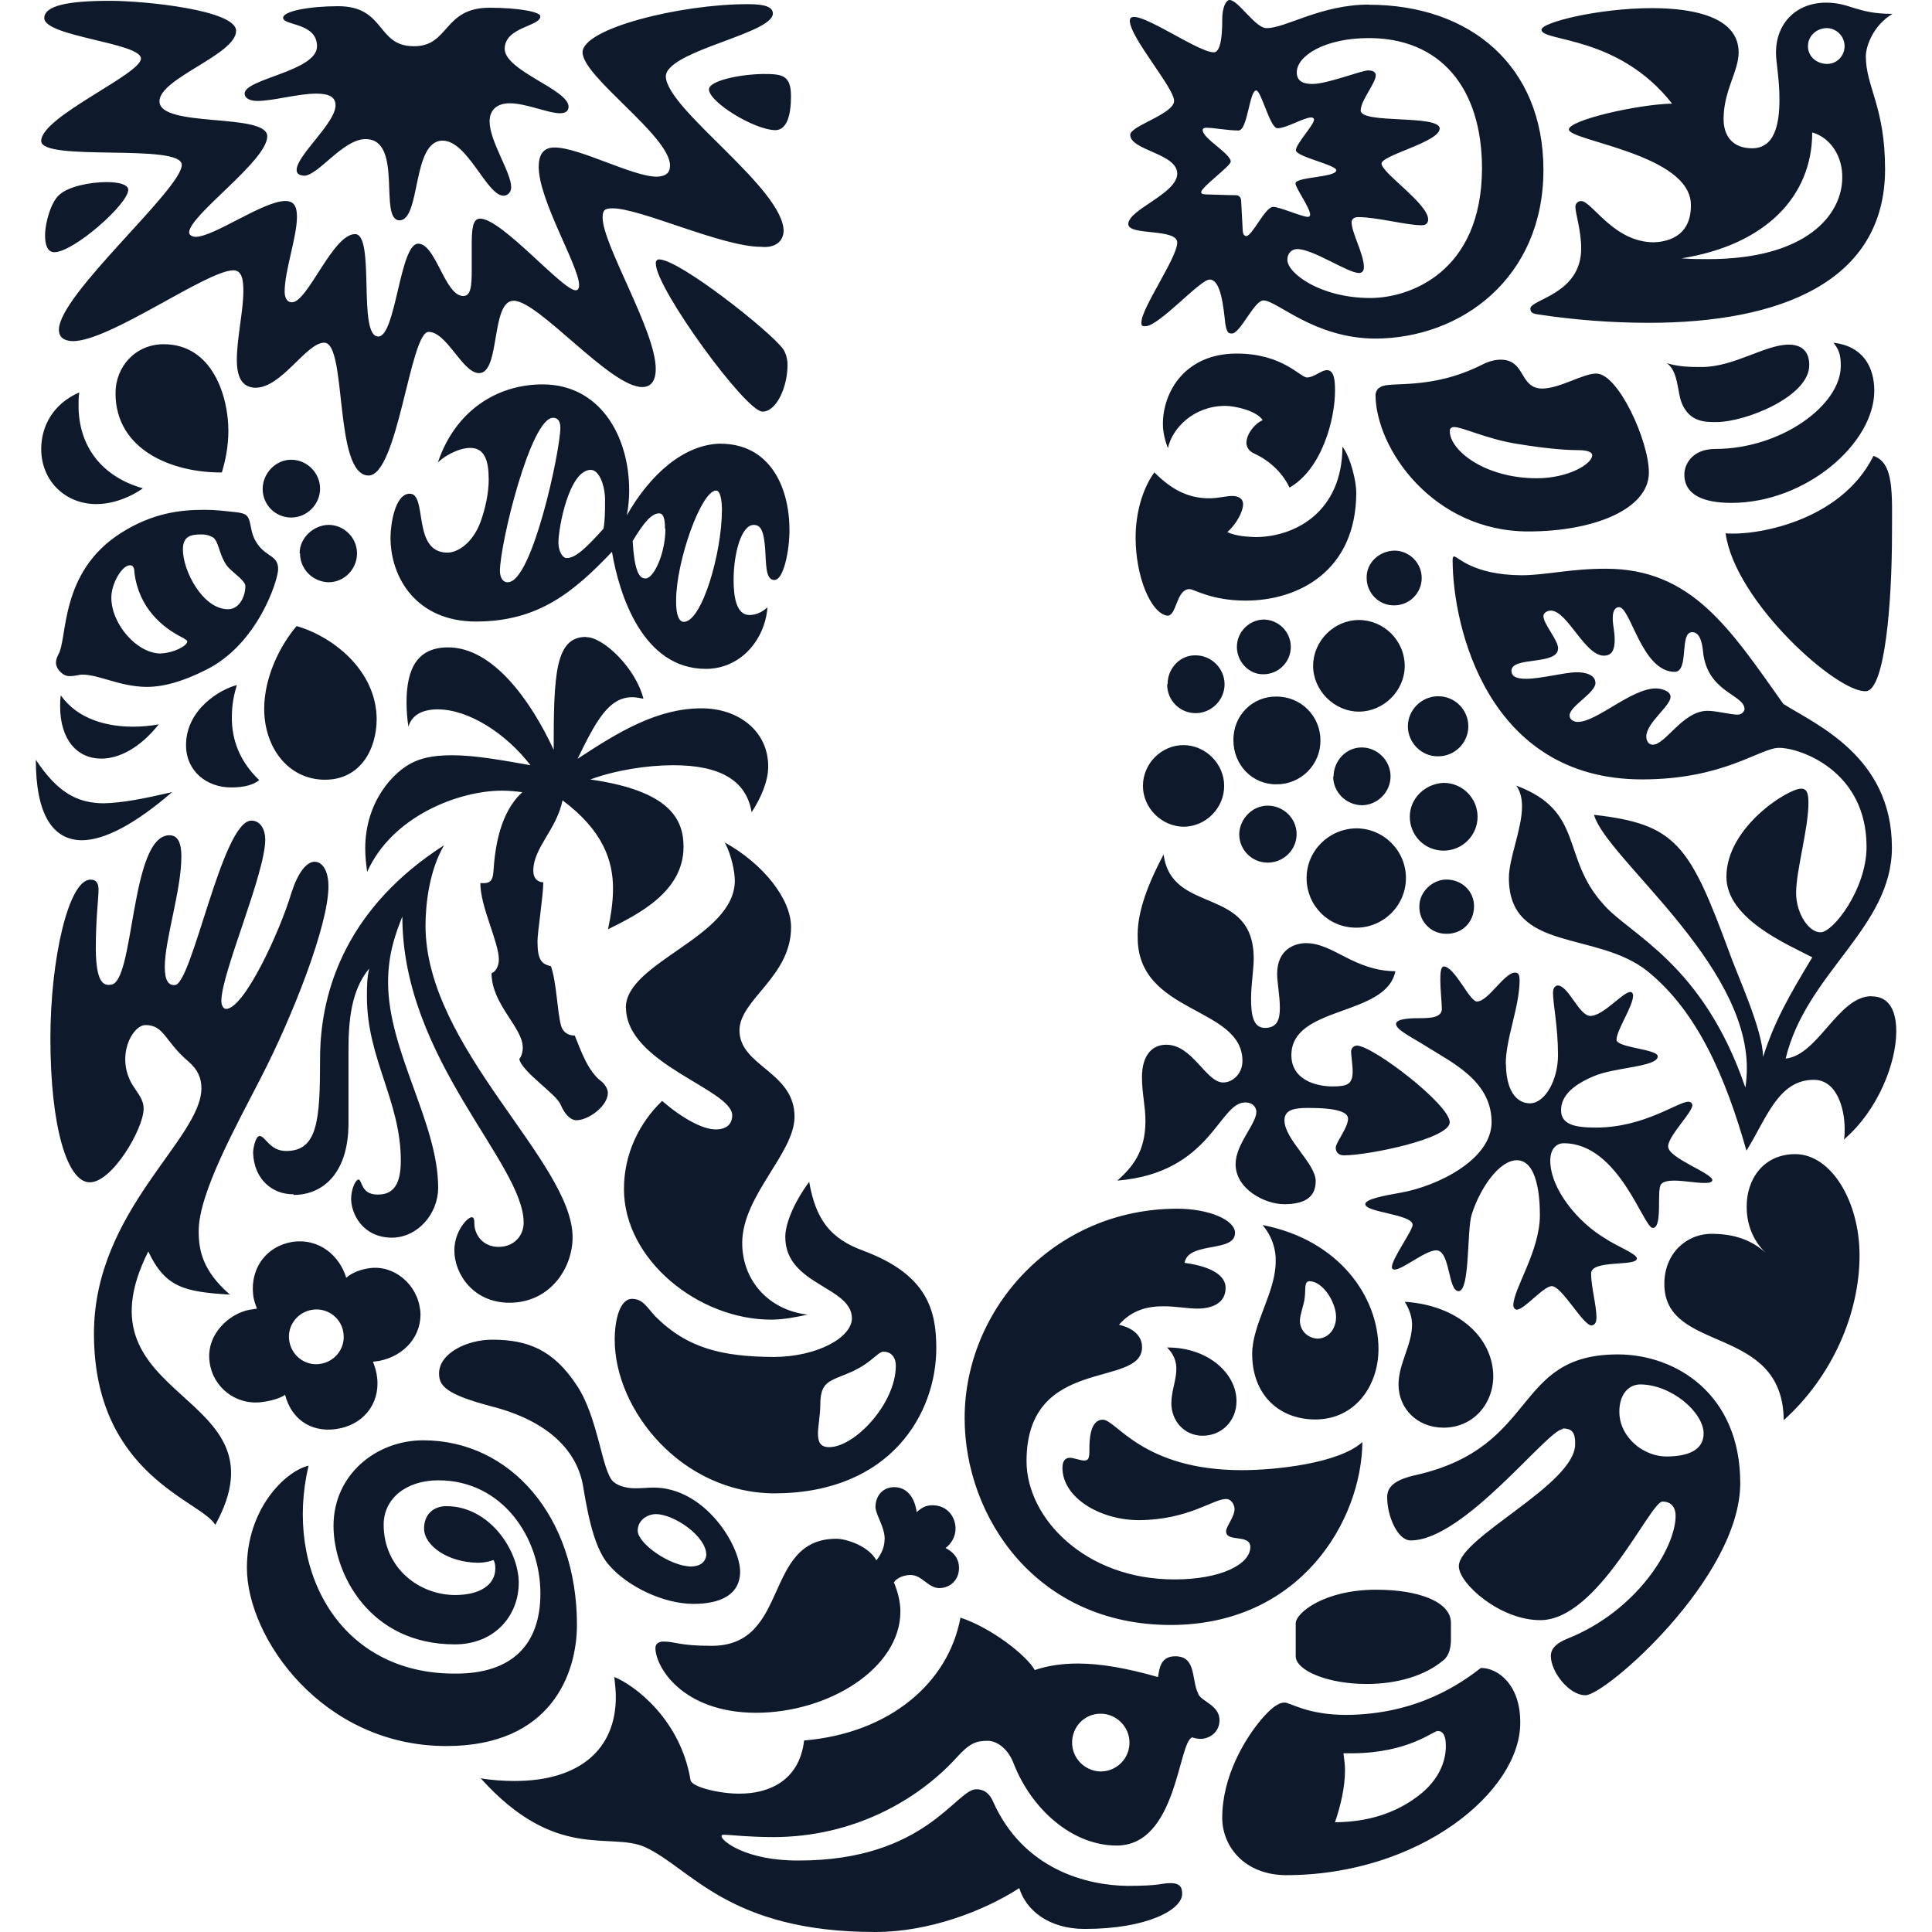
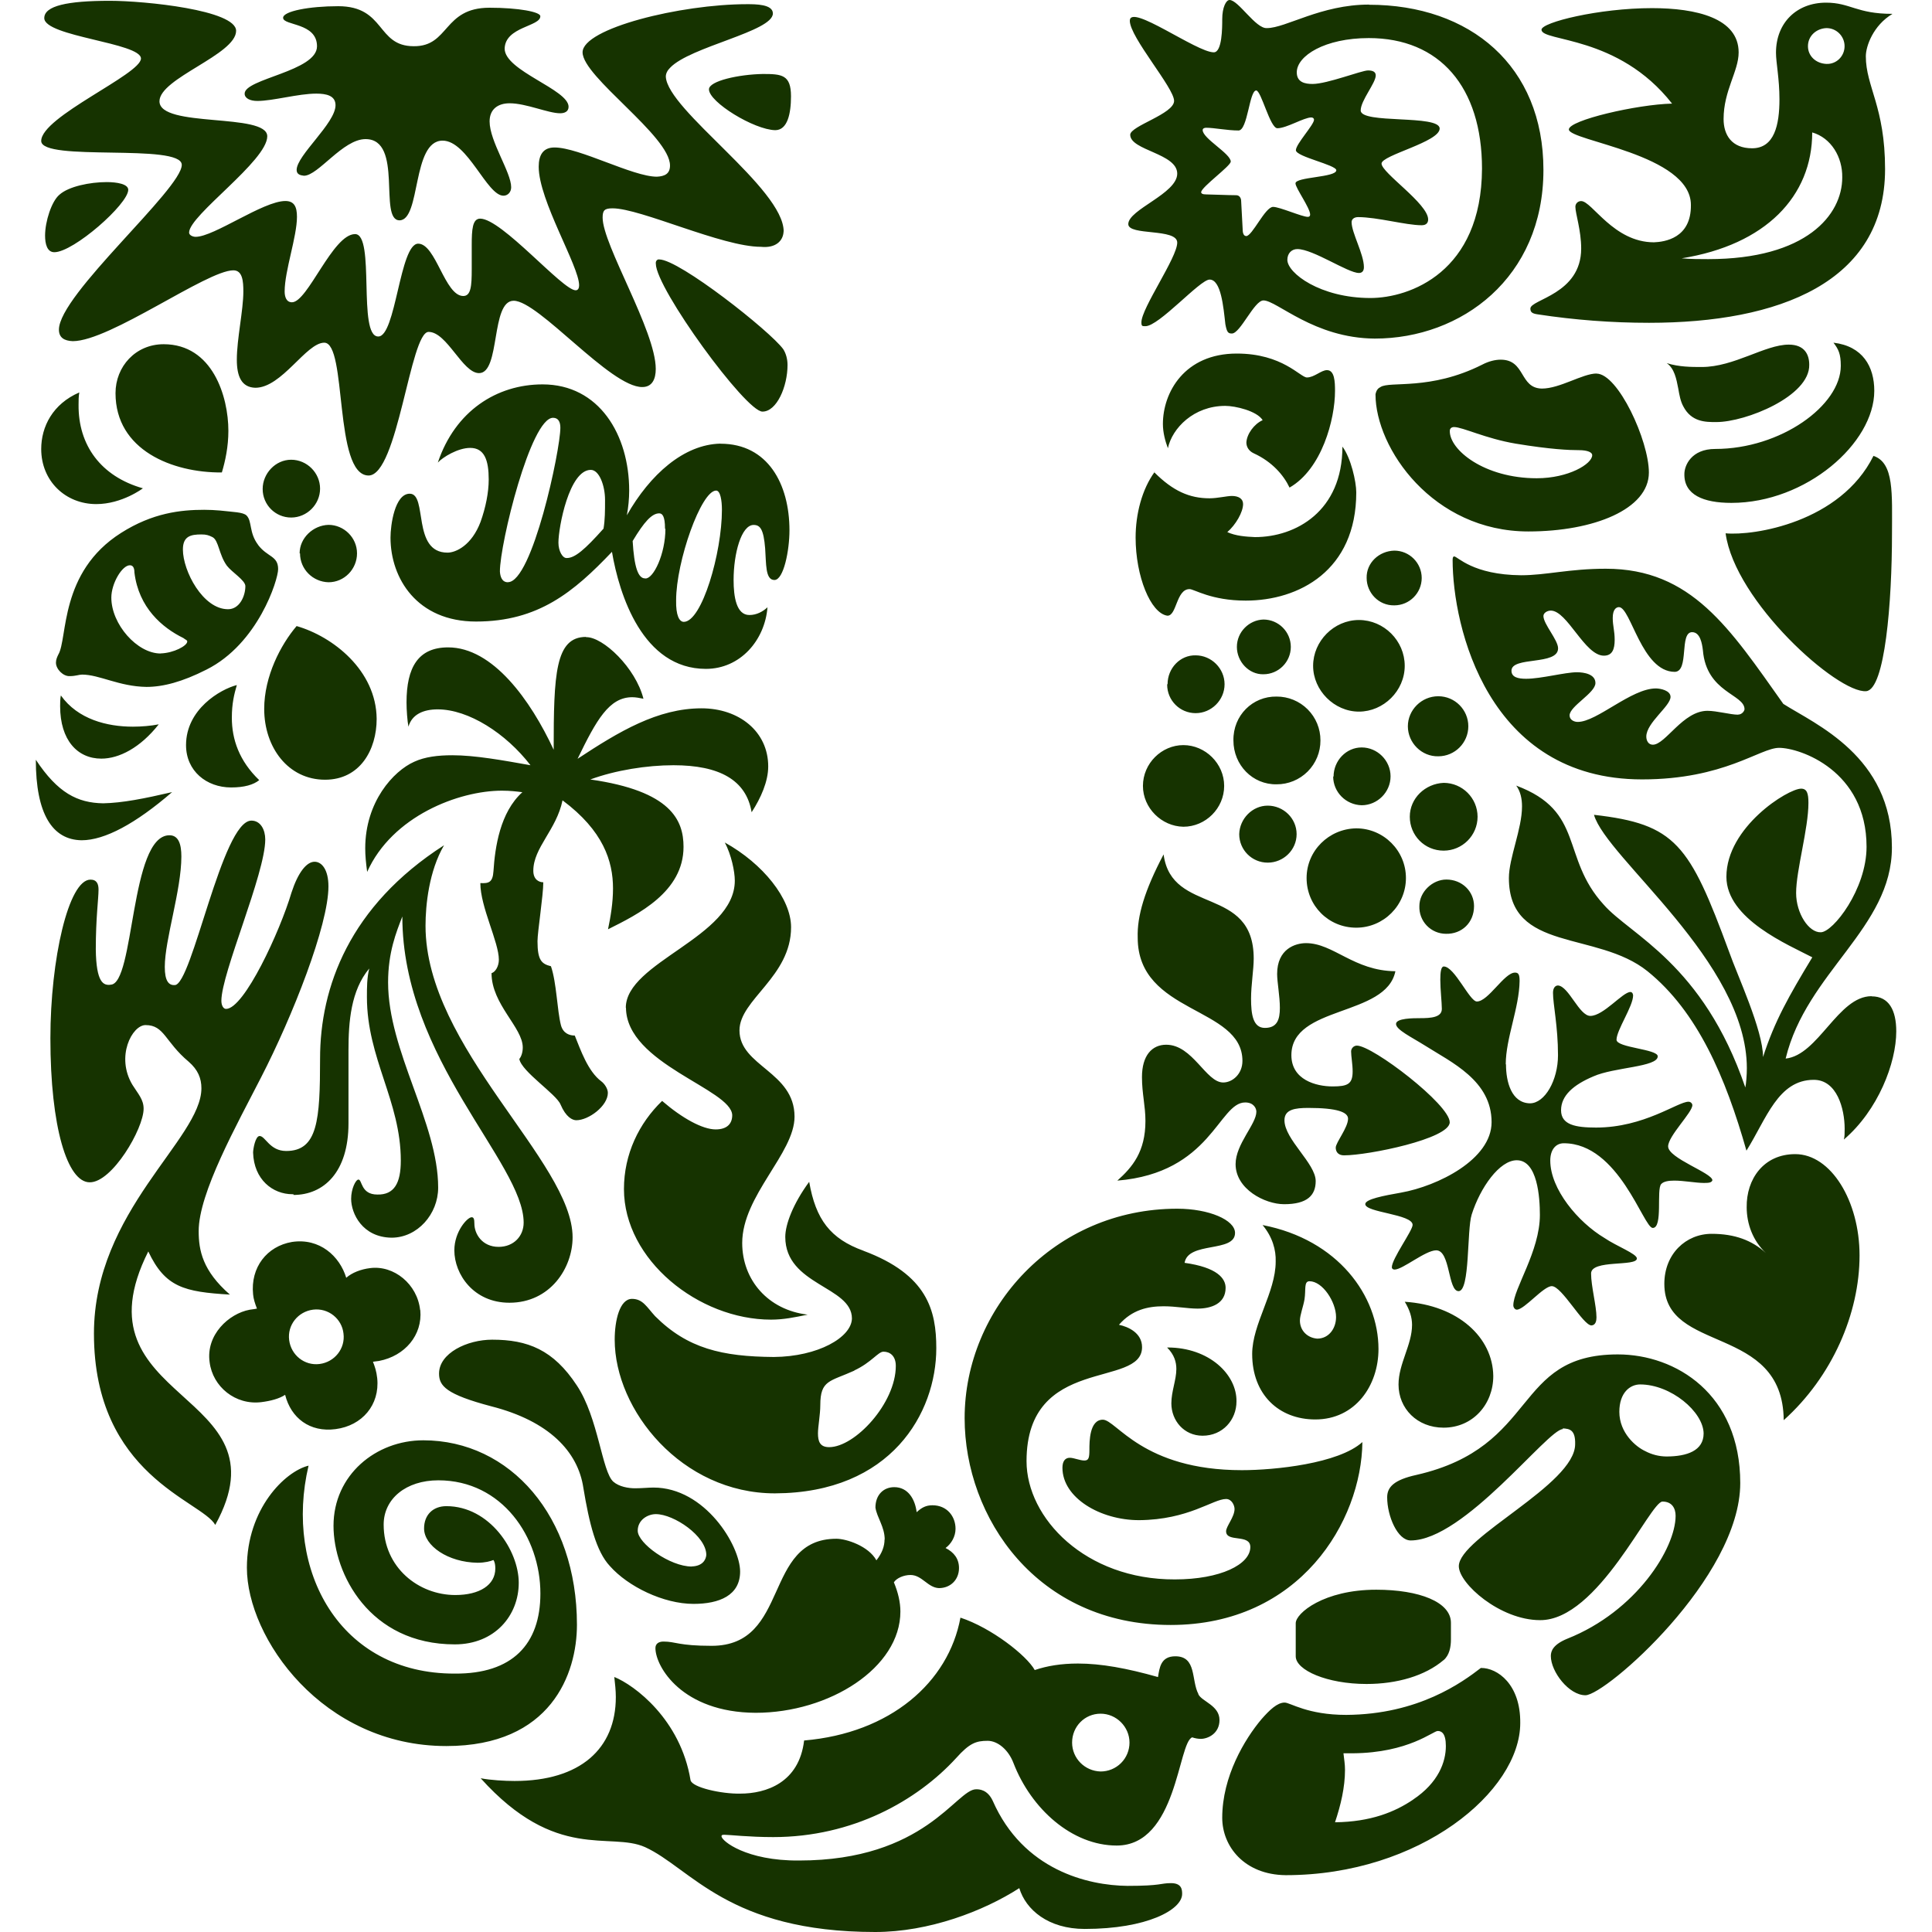
- <svg xmlns="http://www.w3.org/2000/svg" fill="#0E1A2C" role="img" viewBox="0 0 24 24">
+ <svg xmlns="http://www.w3.org/2000/svg" fill="#163300" role="img" viewBox="0 0 24 24">
  <path d="M21.436 6.625c.115.847 1.392 1.99 1.746 1.961.234-.019.321-1.105.321-1.961 0-.488.029-.875-.23-.962-.411.828-1.488.995-1.837.962zm.072-.378c.928 0 1.775-.741 1.775-1.392 0-.301-.143-.555-.507-.598.062.081.091.139.091.287 0 .493-.746 1.033-1.56 1.033-.297 0-.383.206-.383.311-.005.258.234.359.584.359zm-.196-1.004c-.124 0-.301 0-.402-.196-.034-.062-.048-.139-.062-.22-.024-.124-.048-.249-.143-.316.153.048.306.048.435.048.402 0 .785-.278 1.081-.278.196 0 .254.124.254.249.01.392-.789.713-1.153.713h-.01zM1.373 12.232c.301 0 .239-1.856.732-1.856.115 0 .148.115.148.263 0 .421-.206 1.033-.206 1.373 0 .172.048.23.124.225.215 0 .588-2.043.952-2.043.115 0 .172.115.172.234 0 .426-.545 1.66-.545 2.004 0 .057.024.101.058.101.225 0 .67-.962.813-1.445.081-.249.187-.383.287-.383.091 0 .172.101.172.306 0 .483-.445 1.612-.837 2.373-.301.588-.775 1.435-.775 1.909 0 .239.048.493.388.789-.569-.034-.804-.091-1.014-.536-.952 1.894 1.76 1.713.832 3.397-.167-.301-1.507-.612-1.507-2.377 0-1.526 1.335-2.416 1.335-3.047 0-.124-.043-.23-.158-.33-.297-.249-.301-.455-.536-.455-.167 0-.373.392-.163.742.072.115.139.182.139.297 0 .249-.392.918-.67.914-.277 0-.488-.684-.488-1.789 0-.981.225-1.971.498-1.971.081 0 .1.058.1.124 0 .115-.034.349-.034.742.005.416.096.45.182.44zm2.272 2.612c.373 0 .684-.278.684-.89v-.909c0-.349.029-.741.258-1.014-.029.115-.029.239-.029.354 0 .765.421 1.292.421 2.033 0 .278-.081.426-.292.421-.206 0-.187-.186-.234-.186-.034 0-.091.115-.091.239 0 .182.139.478.502.483.321 0 .579-.292.579-.622 0-.804-.622-1.693-.622-2.55 0-.373.101-.622.177-.818 0 1.77 1.507 3.062 1.507 3.803 0 .168-.124.301-.311.301-.206 0-.301-.163-.301-.287 0-.062-.01-.081-.034-.081-.053 0-.215.177-.215.411 0 .297.239.651.684.651.507 0 .785-.431.785-.813 0-.938-1.827-2.354-1.827-3.87 0-.258.043-.679.23-1-1.177.756-1.54 1.765-1.54 2.65 0 .765-.029 1.148-.421 1.148-.206 0-.258-.186-.33-.186-.053 0-.081.163-.081.206.01.335.244.517.488.517h.014v.009zM19.833 4.64c-.172 0-.455.187-.679.187-.282-.005-.201-.359-.512-.359-.067 0-.148.019-.23.062-.646.325-1.148.201-1.263.278-.029.014-.052.038-.062.091 0 .67.713 1.703 1.899 1.703.813 0 1.497-.277 1.497-.732 0-.397-.383-1.229-.651-1.229zm-.742 1.301c-.655 0-1.086-.354-1.081-.588 0-.029.019-.048.053-.048.105 0 .392.143.765.206.435.072.67.081.784.081.115 0 .167.029.167.062 0 .11-.296.287-.689.287zM3.832 18.207c-.292.072-.765.536-.765 1.268 0 .871.938 2.215 2.478 2.215 1.301 0 1.622-.899 1.622-1.507 0-1.344-.828-2.291-1.909-2.291-.588 0-1.115.43-1.115 1.062 0 .593.445 1.473 1.507 1.473.497 0 .794-.359.794-.765 0-.402-.363-.952-.899-.952-.163 0-.277.105-.277.277 0 .215.297.421.665.426.091 0 .163-.019.196-.034.019.024.024.067.024.105 0 .206-.196.33-.497.33-.455 0-.89-.34-.89-.875 0-.321.278-.55.679-.55.794 0 1.268.708 1.268 1.406 0 .631-.349 1-1.062.995-1.435.005-2.124-1.287-1.818-2.583zm11.055 2.837c-.091-.172-.019-.469-.287-.469-.182 0-.196.144-.215.258-.388-.11-.708-.168-.995-.168-.206 0-.383.029-.536.081-.101-.182-.541-.526-.923-.651-.148.804-.871 1.435-1.942 1.526-.062.526-.474.66-.794.66-.23.005-.598-.076-.617-.167-.124-.756-.698-1.182-.947-1.282.009.081.019.167.019.249 0 .641-.44 1.043-1.258 1.043-.124 0-.297-.01-.421-.034.938 1.043 1.607.66 2.043.856C8.582 23.206 9.046 24 10.873 24c.665 0 1.344-.258 1.789-.545.081.268.359.507.813.507.775 0 1.21-.239 1.21-.435 0-.053-.005-.134-.139-.134s-.115.034-.54.034c-.493-.005-1.296-.196-1.674-1.057-.067-.143-.172-.143-.206-.143-.249 0-.631.885-2.201.885-.655.005-.962-.244-.962-.301 0-.01 0-.019.034-.019.062 0 .306.029.608.029.99 0 1.789-.454 2.272-.981.167-.187.249-.215.392-.215.124 0 .258.11.321.277.22.569.727 1.024 1.282 1.024.751 0 .761-1.282.938-1.344a.344.344 0 00.105.019c.091 0 .234-.067.234-.234 0-.182-.22-.23-.263-.321zm-1.215.962c-.196-.005-.354-.163-.354-.359 0-.201.158-.359.354-.359.196 0 .359.163.359.359a.358.358 0 01-.359.359zm6.425-5.181c-1.311 0-.971 1.148-2.502 1.497-.282.062-.363.153-.363.278 0 .234.129.536.292.536.665 0 1.703-1.383 1.89-1.383v-.009c.078.005.158.012.153.196 0 .502-1.445 1.158-1.445 1.516 0 .215.512.67 1.009.67.722.005 1.368-1.473 1.521-1.473.12 0 .163.086.163.177 0 .402-.488 1.186-1.344 1.526-.177.072-.206.153-.206.215 0 .196.225.488.43.488.249 0 1.923-1.459 1.923-2.636 0-1.105-.799-1.598-1.521-1.598zm.603 1.268a.574.574 0 01-.263-.067c-.115-.053-.321-.225-.321-.488 0-.239.134-.34.258-.34.383 0 .785.34.789.608 0 .215-.206.287-.464.287zM3.727 6.874c0 .196.158.354.354.359.196 0 .354-.163.354-.359 0-.196-.163-.354-.354-.354-.191.005-.359.163-.359.354h.005zm-.464-.799c0 .196.158.354.354.354.196 0 .359-.163.359-.359 0-.196-.163-.359-.359-.359s-.354.172-.354.363zm-.321 2.435c-.206.053-.631.301-.631.746 0 .321.254.526.56.526.163 0 .278-.033.349-.091-.249-.239-.34-.507-.34-.775 0-.177.029-.292.062-.406zm-2.186.129c-.009.043-.009.091-.009.134 0 .421.215.651.512.651.22 0 .483-.134.713-.426-.096.019-.215.029-.321.029-.321 0-.684-.091-.895-.388zm-.311.799c0 .674.206.995.569 1.0.287 0 .67-.206 1.124-.598-.349.081-.617.134-.856.139C.962 9.974.718 9.85.445 9.438zm2.311-3.569c.043-.143.081-.321.081-.517 0-.426-.196-1.076-.804-1.076-.349 0-.598.277-.598.608 0 .708.708.99 1.32.985zm.45.899c-.115-.153-.072-.292-.143-.364-.043-.043-.167-.043-.33-.062a2.24 2.24 0 00-.196-.009c-.292 0-.641.038-1.033.287-.77.488-.66 1.311-.78 1.512-.014.029-.029.062-.029.1 0 .081.091.172.172.167.072 0 .115-.019.153-.019.215 0 .459.148.799.153.206 0 .445-.062.746-.215.641-.321.89-1.115.89-1.248 0-.168-.134-.148-.249-.301zM1.995 8.118c-.292 0-.612-.364-.612-.694 0-.177.134-.402.23-.402.034 0 .057.024.057.091.053.435.344.684.608.813.029.024.048.024.048.043 0 .053-.167.143-.33.148zm.837-.55c-.311 0-.56-.474-.56-.742 0-.167.1-.187.23-.187.062 0 .091.01.139.034.077.043.077.215.177.354.062.081.23.182.23.254 0 .124-.072.287-.215.287zm.852.21c-.196.23-.402.622-.402 1.028 0 .478.297.88.756.88.435 0 .641-.373.641-.756-.005-.603-.545-1.024-.995-1.153zM1.775 6.066s-.258.196-.579.196c-.383 0-.684-.287-.684-.684 0-.278.143-.56.473-.703-.009.053-.009.096-.009.153-.005.502.277.89.799 1.038zM17.489 9.022c0 .206.172.378.378.373.206 0 .373-.168.373-.373s-.167-.373-.373-.373c-.21 0-.378.172-.378.373zm.024 1.124c0 .23.182.421.421.421a.422.422 0 00.421-.421.422.422 0 00-.421-.421c-.23.01-.421.191-.421.421zm-1.282.761c0 .344.273.617.617.617.34 0 .617-.277.617-.617s-.277-.617-.617-.617c-.34.005-.617.278-.617.617zm.33-1.263c0 .196.158.354.354.359.196 0 .359-.163.359-.359s-.163-.359-.359-.359c-.191 0-.349.163-.349.364l-.005-.005zm-1.167.718c0 .196.158.354.354.354s.359-.158.359-.354-.163-.354-.359-.354c-.191 0-.349.163-.354.354zm.918-2.091c0 .306.263.569.569.569s.569-.258.569-.569-.258-.569-.569-.569c-.311 0-.569.263-.569.569zm.665-1.091c0 .182.148.344.344.34a.341.341 0 00.34-.34.341.341 0 00-.34-.34c-.191.005-.349.153-.344.34zm-1.612.856c0 .182.148.344.33.34a.341.341 0 00.34-.34.341.341 0 00-.34-.34c-.177.005-.33.153-.33.34zm-.043 1.162c0 .306.239.55.536.545a.542.542 0 00.545-.545.542.542 0 00-.545-.545c-.297-.005-.541.234-.536.545zm-1.124.565c0 .273.23.502.502.507.278 0 .507-.23.507-.507 0-.278-.234-.507-.507-.507-.268 0-.502.225-.502.507zm.301-1.258c0 .196.158.354.354.354s.359-.163.359-.359-.163-.359-.359-.359c-.191-.005-.349.158-.349.359h-.005v.005zm3.133 2.751c0-.177.163-.33.335-.33.196 0 .344.148.344.33 0 .206-.153.349-.349.344a.331.331 0 01-.33-.344zm.301 9.367c.072-.062.091-.163.091-.258v-.206c0-.258-.392-.411-.928-.411-.651 0-1.0.292-1.0.416v.411c0 .172.388.344.88.344.378 0 .727-.101.957-.297zm.464.096c-.23.177-.775.579-1.674.584-.483 0-.694-.153-.765-.153-.091 0-.186.091-.287.206-.21.249-.488.713-.488 1.225 0 .354.273.708.789.713 1.669 0 2.913-1.043 2.913-1.89.005-.48-.283-.686-.488-.684zm-.842 1.636c-.225.153-.526.277-.971.282.072-.215.124-.435.124-.651 0-.072-.01-.124-.019-.206h.115c.698-.005 1.004-.282 1.057-.277.043 0 .1.024.1.187 0 .196-.091.454-.407.665zm1.153-9.132c0 .215.067.478.297.483.186 0 .349-.287.349-.598 0-.359-.062-.631-.062-.775 0-.062.029-.091.062-.091.134.009.263.378.402.378.163 0 .402-.297.497-.297.029 0 .034.034.034.043 0 .134-.206.431-.206.55 0 .1.512.115.512.206 0 .134-.541.134-.799.249-.249.105-.402.239-.402.421s.182.215.435.215c.598 0 1.014-.321 1.148-.321.029 0 .048.024.048.043 0 .091-.301.383-.301.512 0 .148.55.33.55.421-.01.029-.043.033-.105.033-.1 0-.249-.029-.368-.029-.072 0-.134.01-.163.043-.062.067.024.545-.105.545-.115 0-.421-1.052-1.105-1.052-.101 0-.168.081-.168.215 0 .354.344.765.674.962.148.101.402.196.402.254 0 .105-.569.01-.569.187 0 .158.067.402.067.545 0 .043-.01.096-.062.1-.105 0-.368-.488-.493-.488-.105 0-.34.292-.435.292-.024 0-.043-.029-.043-.053 0-.206.33-.67.33-1.124 0-.215-.029-.679-.287-.679-.215 0-.454.34-.56.674-.062.196-.019.952-.163.952-.134 0-.101-.507-.278-.507-.134 0-.416.239-.517.239-.019 0-.034-.01-.034-.029 0-.105.258-.455.258-.526 0-.134-.588-.153-.588-.258 0-.062.23-.105.445-.143.454-.081 1.124-.411 1.124-.875 0-.517-.497-.742-.828-.952-.167-.105-.359-.196-.359-.268 0-.072.215-.072.301-.072.134 0 .268-.01.268-.115 0-.081-.019-.239-.019-.364 0-.091.009-.163.043-.163.134 0 .321.435.411.435.143 0 .34-.359.474-.359.043 0 .057.024.057.105-.005.335-.172.713-.172 1.033zm-4.253-2.607c.101.756 1.119.378 1.119 1.292 0 .134-.033.33-.033.497 0 .196.024.364.172.364.153 0 .186-.105.186-.249s-.034-.321-.034-.421c0-.311.225-.383.359-.383.34 0 .593.344 1.11.349-.115.569-1.292.421-1.292 1.043 0 .306.306.388.512.388.186 0 .249-.029.249-.186 0-.091-.019-.187-.019-.249 0-.034.029-.072.072-.072.196 0 1.153.732 1.153.952 0 .206-1.014.411-1.311.411-.091 0-.105-.062-.105-.096 0-.062.153-.249.153-.359 0-.081-.134-.134-.493-.134-.167 0-.297.019-.297.153 0 .239.388.536.388.756 0 .177-.105.287-.392.287-.239 0-.603-.187-.603-.498 0-.249.258-.497.258-.651 0-.043-.034-.115-.139-.115-.33 0-.421.875-1.588.971.187-.167.349-.359.349-.741 0-.187-.043-.34-.043-.545 0-.268.124-.402.301-.402.33 0 .493.469.708.469.115 0 .239-.105.239-.268 0-.679-1.301-.579-1.301-1.531-.009-.268.086-.588.321-1.033zm2.995 5.554c.062.101.091.196.091.287 0 .249-.168.483-.168.742 0 .297.23.536.56.536.364 0 .617-.292.617-.641-.005-.478-.435-.88-1.1-.923zm-2.952.569c.091.091.115.182.115.268 0 .134-.062.277-.062.426 0 .215.158.402.388.402.249 0 .421-.196.421-.426.005-.335-.34-.67-.856-.67h-.005zm.215-1.052c.411.057.512.196.512.311 0 .196-.177.258-.349.258-.124 0-.268-.029-.421-.029-.196 0-.392.043-.555.23.115.024.287.101.287.278 0 .517-1.435.091-1.435 1.416 0 .708.732 1.473 1.842 1.469.569 0 .938-.187.938-.402 0-.168-.301-.053-.301-.196 0-.062.105-.177.105-.277 0-.043-.034-.124-.105-.124-.163 0-.464.258-1.081.263-.483 0-.952-.278-.952-.651 0-.081.034-.124.091-.124.052 0 .124.034.182.034.053 0 .062-.034.062-.134s0-.373.167-.373.493.627 1.727.627c.407 0 1.201-.081 1.497-.349-.01.981-.775 2.272-2.382 2.272-1.665 0-2.559-1.339-2.559-2.569 0-1.363 1.115-2.602 2.641-2.602.392 0 .718.139.718.301 0 .249-.584.101-.627.373zm.971-.469c.124.148.168.311.163.454 0 .383-.292.775-.292 1.148 0 .502.33.813.784.813.497 0 .785-.421.785-.875 0-.66-.502-1.359-1.44-1.54zm.679 1.411c-.124-.01-.215-.101-.215-.225 0-.067.043-.177.057-.263.019-.12-.01-.225.062-.225.163 0 .33.258.33.445 0 .143-.091.268-.234.268zM8.95 5.511c-.455.009-.875.383-1.163.89a1.697 1.697 0 00.029-.306c0-.694-.373-1.32-1.076-1.32-.569 0-1.086.33-1.301.971.062-.067.249-.182.402-.182.177 0 .23.153.23.392 0 .163-.038.349-.101.526-.11.292-.306.383-.411.383-.445 0-.244-.732-.469-.732-.187 0-.239.392-.239.545 0 .507.33 1.043 1.062 1.043.775 0 1.215-.368 1.689-.866.091.536.383 1.454 1.167 1.454.426 0 .732-.354.765-.765-.057.053-.134.096-.225.096-.163 0-.196-.23-.196-.435 0-.33.096-.684.249-.684.081 0 .124.053.143.292.014.187 0 .392.115.392s.187-.368.187-.617c0-.574-.268-1.076-.856-1.076zM6.31 7.233c-.076 0-.096-.072-.1-.134 0-.349.383-1.909.66-1.909.067 0 .091.053.091.124 0 .278-.349 1.918-.651 1.918zm1.186-.665c-.23.258-.354.364-.454.364-.053.005-.105-.086-.105-.191 0-.191.134-.904.402-.904.105 0 .177.196.177.373 0 .134 0 .244-.019.359zm.521.617c-.091.005-.139-.143-.158-.464.143-.239.239-.344.33-.344.038 0 .072.034.072.187v.005h.005c0 .311-.148.622-.249.617zm.478.54c-.057 0-.1-.081-.096-.268 0-.483.311-1.363.497-1.363.053 0 .072.124.072.239 0 .536-.249 1.392-.474 1.392zm-1.215.187c-.383 0-.402.464-.402 1.402-.287-.617-.756-1.272-1.311-1.272-.373 0-.517.249-.517.684 0 .091.01.23.024.301.043-.153.186-.215.363-.215.383 0 .847.297 1.153.694-.349-.062-.689-.124-.971-.124-.177 0-.34.019-.474.081-.258.115-.608.497-.608 1.076 0 .091.009.182.024.292.311-.694 1.139-1.009 1.674-1.009.105 0 .182.01.254.019-.277.249-.34.684-.359.981-.009.143-.062.153-.163.148 0 .297.23.732.23.952 0 .081-.043.153-.091.167 0 .388.388.674.388.923 0 .062-.019.115-.043.143.029.158.459.435.512.565.067.158.148.196.196.196.153 0 .392-.177.392-.34 0-.053-.043-.115-.081-.143-.167-.124-.258-.392-.33-.569-.062 0-.144-.024-.172-.129-.048-.187-.053-.526-.124-.732-.115-.029-.167-.072-.167-.311 0-.115.072-.569.072-.732-.053 0-.124-.033-.124-.143 0-.287.287-.507.363-.875.507.378.627.756.627 1.095 0 .177-.029.349-.062.507.373-.186.938-.464.938-1.024 0-.33-.153-.694-1.158-.837.311-.115.703-.177 1.033-.177.569 0 .904.182.971.584.115-.177.206-.383.206-.569 0-.435-.364-.722-.828-.722-.545 0-1.024.287-1.54.627.234-.483.392-.765.679-.765.043 0 .091.009.139.019-.096-.383-.502-.77-.713-.765zm15.021 6.425c.445 0 .799.584.799 1.258 0 .722-.34 1.507-.942 2.047-.01-1.201-1.483-.818-1.483-1.693 0-.373.268-.622.588-.622.287 0 .502.081.674.239-.163-.153-.239-.364-.239-.569-.005-.349.21-.66.603-.66zm-6.616-9.118c-.072-.115-.34-.177-.464-.177-.392 0-.66.277-.713.526-.034-.091-.062-.196-.062-.301 0-.392.268-.875.918-.875.569 0 .789.297.871.297.091 0 .177-.091.249-.091.096 0 .1.148.1.258 0 .354-.163.971-.565 1.201-.072-.153-.215-.321-.445-.426-.062-.029-.091-.081-.091-.134.005-.105.096-.23.201-.277zm-1.344.65c.23.23.435.321.684.321.101 0 .215-.029.278-.029.081 0 .139.033.139.1 0 .101-.091.258-.196.349.105.048.23.057.344.062.507 0 1.086-.321 1.086-1.124.105.139.172.435.172.569 0 .971-.713 1.344-1.373 1.344-.43 0-.641-.143-.698-.143-.168 0-.158.34-.278.33-.206-.033-.392-.488-.392-.971 0-.287.077-.598.239-.818h-.005v.009zM6.712.201c0-.053-.268-.105-.631-.105-.579 0-.497.483-.942.478-.464 0-.349-.497-.938-.497-.359 0-.684.062-.684.144 0 .1.421.057.421.354 0 .311-.899.402-.899.588 0 .058.067.091.158.091.196 0 .507-.091.732-.091.124 0 .239.024.239.144 0 .225-.483.622-.483.804 0 .057.048.067.091.072.177 0 .483-.455.765-.455.474 0 .158 1.005.421 1.009.268 0 .153-.99.536-.99.311 0 .55.684.756.684.053 0 .096-.043.096-.105 0-.187-.268-.569-.268-.818 0-.153.105-.225.249-.225.206 0 .478.124.627.124.053 0 .105-.019.105-.081 0-.215-.794-.445-.794-.722C6.276.33 6.716.33 6.712.201zm2.095.909c0 .158.56.502.823.507.153 0 .196-.206.196-.421 0-.268-.115-.277-.349-.277-.297.005-.67.086-.67.191zm.928 1.765c0-.536-1.445-1.507-1.464-1.923 0-.038.019-.077.053-.11C8.572.579 9.601.392 9.601.167c0-.115-.215-.115-.321-.115-.828 0-2.043.301-2.043.598 0 .306 1.086 1.038 1.086 1.406 0 .101-.062.134-.163.139-.301 0-.962-.363-1.272-.363-.143 0-.196.096-.196.239 0 .421.502 1.234.502 1.473 0 .029-.009.062-.043.062-.163 0-.918-.89-1.186-.89-.096 0-.105.134-.105.33v.301c0 .206-.01.33-.105.33-.23 0-.34-.65-.56-.65-.23 0-.277 1.158-.497 1.153-.258 0-.034-1.272-.287-1.272-.278 0-.588.847-.784.847-.072 0-.091-.072-.091-.134 0-.258.153-.679.153-.928 0-.124-.034-.196-.144-.196-.277 0-.885.445-1.115.445-.033 0-.081-.019-.081-.053 0-.215.971-.89.971-1.196 0-.296-1.339-.1-1.339-.435 0-.287.952-.579.952-.875 0-.258-1.134-.373-1.569-.373C.837.01.55.072.55.225c0 .23 1.201.306 1.201.502s-1.239.722-1.239 1.024c0 .263 1.746.024 1.746.297 0 .301-1.526 1.612-1.526 2.047 0 .1.067.139.172.143.464 0 1.665-.88 1.995-.88.115 0 .124.139.124.263 0 .234-.081.589-.081.847 0 .206.057.344.23.349.33 0 .631-.56.856-.56.287 0 .115 1.646.55 1.65.364 0 .517-1.784.746-1.784s.421.512.627.512c.268 0 .143-.899.43-.899.311 0 1.201 1.076 1.598 1.072.124 0 .167-.101.167-.225 0-.474-.66-1.54-.66-1.88 0-.091.024-.115.124-.115.349 0 1.359.478 1.842.478.182.019.277-.072.282-.191zm-8.142-.517c0 .177-.679.775-.918.775-.091 0-.115-.105-.115-.206 0-.177.081-.426.177-.507.115-.105.383-.158.588-.158.129 0 .268.024.268.096zm6.554.918c0 .306 1.119 1.842 1.325 1.837.177 0 .311-.311.311-.579 0-.072-.019-.143-.053-.196-.163-.225-1.292-1.115-1.54-1.115-.024-.005-.048.019-.043.053zM23.507.172c-.445 0-.521-.139-.823-.139-.364 0-.622.249-.622.622 0 .124.043.321.043.579 0 .316-.062.608-.34.608-.254 0-.354-.167-.354-.363 0-.354.187-.593.187-.828 0-.426-.526-.55-1.076-.55-.66 0-1.373.177-1.373.268 0 .153.952.062 1.622.918-.435.01-1.282.206-1.282.321 0 .143 1.516.306 1.516.938.005.416-.33.459-.459.464-.502 0-.77-.512-.904-.512a.07.07 0 00-.072.072c0 .081.072.292.072.517 0 .569-.631.631-.631.746 0 .043.019.062.091.072a9.153 9.153 0 001.383.105c1.612 0 2.932-.502 2.932-1.909 0-.775-.239-1.024-.239-1.402 0-.124.091-.383.33-.526zm-2.287 3.047c-.1 0-.215 0-.33-.01 1.043-.167 1.622-.77 1.622-1.564.234.067.378.306.373.56 0 .464-.445 1.014-1.665 1.014zM22.689.794c-.129-.005-.23-.096-.23-.22 0-.129.105-.22.23-.225a.225.225 0 01.225.225c0 .124-.101.225-.225.22zm.56 11.581c-.416 0-.66.732-1.067.775.258-1.072 1.32-1.622 1.32-2.622 0-1.134-.952-1.531-1.349-1.784-.665-.938-1.139-1.679-2.205-1.679-.455 0-.742.081-1.052.081-.603-.005-.789-.234-.832-.234-.01 0-.019.01-.019.043 0 .828.435 2.727 2.353 2.727 1.024 0 1.464-.392 1.703-.392.258 0 1.086.282 1.086 1.229 0 .526-.416 1.062-.569 1.062-.148.005-.306-.234-.306-.488 0-.282.153-.799.153-1.119 0-.12-.019-.177-.091-.177-.163 0-.928.478-.928 1.095 0 .526.775.847 1.067 1-.292.483-.469.794-.612 1.239 0-.335-.321-1.019-.421-1.306-.493-1.339-.665-1.588-1.679-1.703.153.536 1.899 1.827 1.899 3.148 0 .081-.009.196-.019.239-.526-1.54-1.43-1.894-1.76-2.272-.536-.588-.23-1.158-1.086-1.478.053.072.072.163.072.258 0 .282-.163.641-.163.89 0 .928 1.091.651 1.722 1.158.622.502.971 1.32 1.229 2.229.249-.397.392-.88.837-.88.287 0 .383.359.383.608 0 .053 0 .101-.01.134.426-.364.651-.952.651-1.344 0-.263-.091-.435-.306-.435zm-1.66-3.497c-.091 0-.263-.048-.378-.048-.306 0-.521.421-.679.421-.057 0-.081-.053-.081-.101 0-.172.301-.378.301-.493 0-.081-.129-.105-.182-.105-.306 0-.732.416-.971.416-.043 0-.101-.024-.101-.081 0-.115.321-.278.321-.402 0-.11-.139-.134-.23-.134-.148 0-.445.081-.631.081-.1 0-.182-.019-.182-.1 0-.182.579-.062.579-.278 0-.105-.182-.301-.182-.402 0-.038.048-.067.091-.067.206 0 .421.56.66.56.105 0 .134-.081.134-.196s-.024-.172-.024-.273c0-.105.043-.134.077-.134.148 0 .282.804.694.804.182-.005.053-.493.215-.493.101 0 .124.143.134.225.043.526.517.545.517.732 0 .019-.029.067-.081.067zM17.006.057c-.598 0-1.033.292-1.268.292-.139.01-.354-.349-.464-.349-.043 0-.091.091-.091.239 0 .1 0 .411-.105.411-.215 0-1.043-.612-1.043-.392 0 .206.55.832.55.995s-.545.311-.545.421c0 .196.584.23.584.483 0 .249-.608.445-.608.627 0 .148.608.048.608.23 0 .186-.445.813-.445.99 0 .048.01.048.048.048.167.005.679-.579.799-.579.143 0 .172.344.196.555.019.1.034.115.081.115.105 0 .277-.411.392-.411.168 0 .627.469 1.383.474 1.076 0 2.095-.756 2.095-2.095 0-1.292-.909-2.052-2.167-2.052zm-1.526 2.875c-.029 0-.043-.034-.043-.081l-.019-.354c0-.034-.019-.072-.062-.072-.105 0-.311-.01-.373-.01-.043 0-.062-.01-.062-.029.009-.067.363-.321.368-.378 0-.1-.349-.287-.349-.392 0-.019.019-.029.043-.029.101 0 .263.034.402.034.115 0 .134-.497.22-.497.062 0 .172.469.263.469.115 0 .33-.134.421-.134.019 0 .034.01.034.029 0 .062-.225.301-.225.378 0 .081.502.182.502.249 0 .091-.507.081-.507.163 0 .057.182.306.182.387 0 .019-.01.029-.029.029-.072 0-.349-.124-.431-.124-.1 0-.258.363-.335.363zm1.545.77c-.627 0-1.033-.311-1.033-.474 0-.081.053-.134.124-.134.196 0 .627.297.765.297.034 0 .062-.019.062-.072 0-.163-.153-.426-.153-.56 0-.034.029-.062.081-.062.239 0 .593.101.789.101.062 0 .081-.034.081-.072 0-.196-.579-.579-.579-.694 0-.105.722-.268.722-.435 0-.177-.981-.053-.981-.225 0-.124.187-.34.187-.435 0-.043-.034-.062-.096-.062-.081 0-.507.168-.689.168-.091 0-.196-.019-.196-.144 0-.206.349-.426.895-.426.88 0 1.406.608 1.406 1.622-.005 1.287-.899 1.607-1.387 1.607zm-6.037 15.423c0 .081-.029.167-.101.258-.096-.177-.373-.268-.497-.268-.918 0-.569 1.33-1.55 1.33-.411 0-.445-.053-.598-.053-.062 0-.1.029-.1.081 0 .23.33.799 1.244.804.918 0 1.799-.56 1.799-1.258 0-.115-.029-.239-.081-.363.034-.053.124-.091.206-.091.144 0 .215.158.354.163.144 0 .249-.105.249-.249 0-.115-.062-.196-.167-.249.072-.053.124-.143.124-.239 0-.153-.105-.292-.287-.292-.081 0-.134.029-.196.086-.019-.158-.105-.311-.278-.311-.134 0-.234.096-.234.254.019.124.115.239.115.397zm-2.87-.646c-.062 0-.143.009-.23.009-.081 0-.196-.019-.268-.081-.143-.124-.186-.794-.454-1.196-.292-.445-.612-.569-1.052-.569-.311 0-.66.167-.66.421 0 .153.086.258.65.407.713.182 1.076.56 1.143 1.014.072.435.158.789.33.971.225.254.665.469 1.038.469.321 0 .579-.105.579-.402 0-.321-.435-1.043-1.076-1.043zm.474.981c-.268 0-.67-.287-.67-.445 0-.134.124-.206.225-.206.225 0 .627.273.627.507-.005.062-.048.139-.182.143zm2.134-3.923c-.411-.148-.593-.388-.674-.856-.201.273-.297.531-.297.684 0 .603.828.612.828 1.014-.005.234-.421.474-.971.478-.641-.005-1.072-.105-1.474-.507-.105-.115-.153-.215-.287-.215-.153 0-.215.268-.215.507 0 .875.832 1.909 1.99 1.909 1.445-.005 2.005-1 2.005-1.803 0-.469-.11-.914-.904-1.21zm-.426 2.44c-.115 0-.139-.072-.139-.172 0-.081.029-.234.029-.349 0-.316.12-.292.426-.431h-.005c.215-.1.297-.234.364-.234.081 0 .153.053.153.177 0 .464-.507 1.009-.828 1.009zM7.774 12.519c0-.569 1.354-.875 1.354-1.579 0-.115-.043-.321-.124-.474.474.263.823.698.823 1.052 0 .617-.641.899-.641 1.282 0 .445.684.512.684 1.072 0 .455-.65.981-.65 1.569 0 .459.321.832.813.89-.163.034-.301.062-.455.062-.899 0-1.827-.742-1.827-1.622 0-.435.187-.818.474-1.095.249.215.502.354.665.354.143 0 .206-.072.206-.177-.01-.325-1.315-.636-1.32-1.335zM5.219 16.274c-.034-.321-.325-.56-.622-.521-.115.014-.225.057-.296.12-.081-.268-.33-.497-.674-.445-.311.053-.517.316-.483.651.005.057.024.115.048.177 0 0-.053.01-.091.014-.258.048-.545.311-.497.651.038.306.321.536.641.497.115-.014.225-.043.297-.091.072.287.306.469.627.426.33-.043.55-.301.517-.631-.01-.091-.029-.143-.053-.206 0 0 .043-.005.076-.01.321-.062.541-.321.512-.631zm-1.249.67c-.187.024-.354-.11-.378-.297s.11-.354.297-.378c.191-.024.359.115.378.297.024.186-.11.354-.297.378z" />
</svg>
